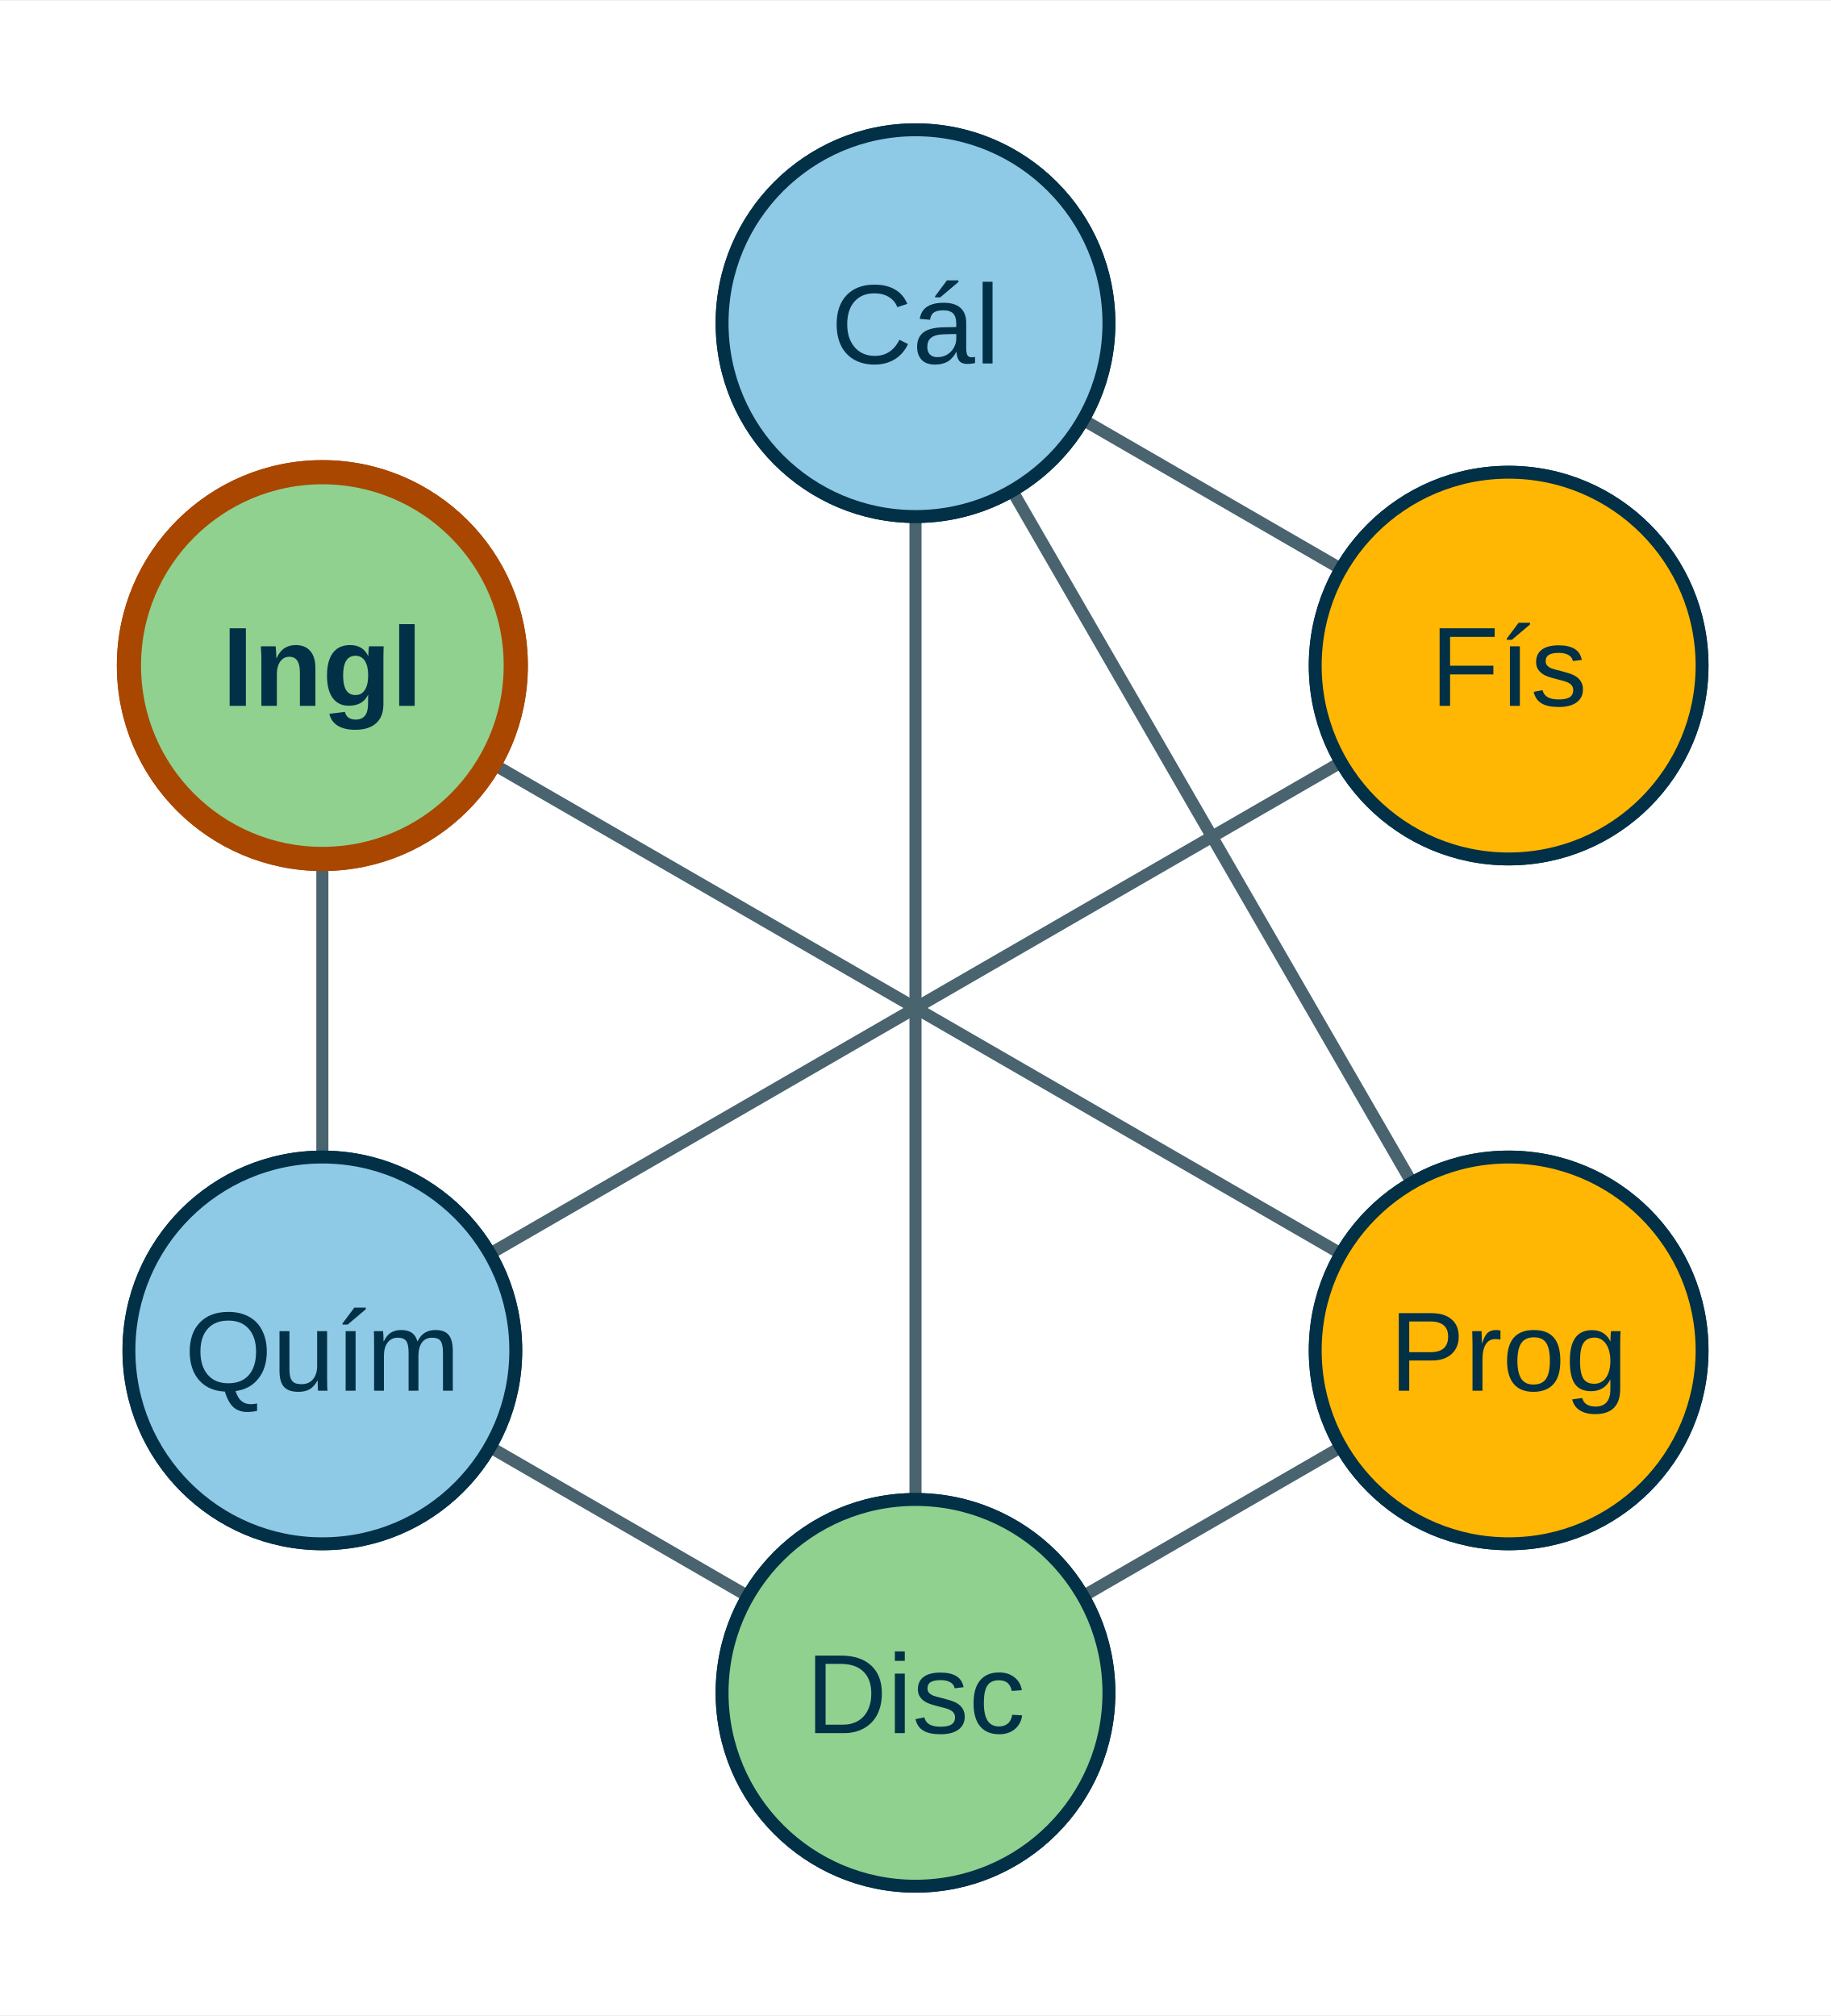
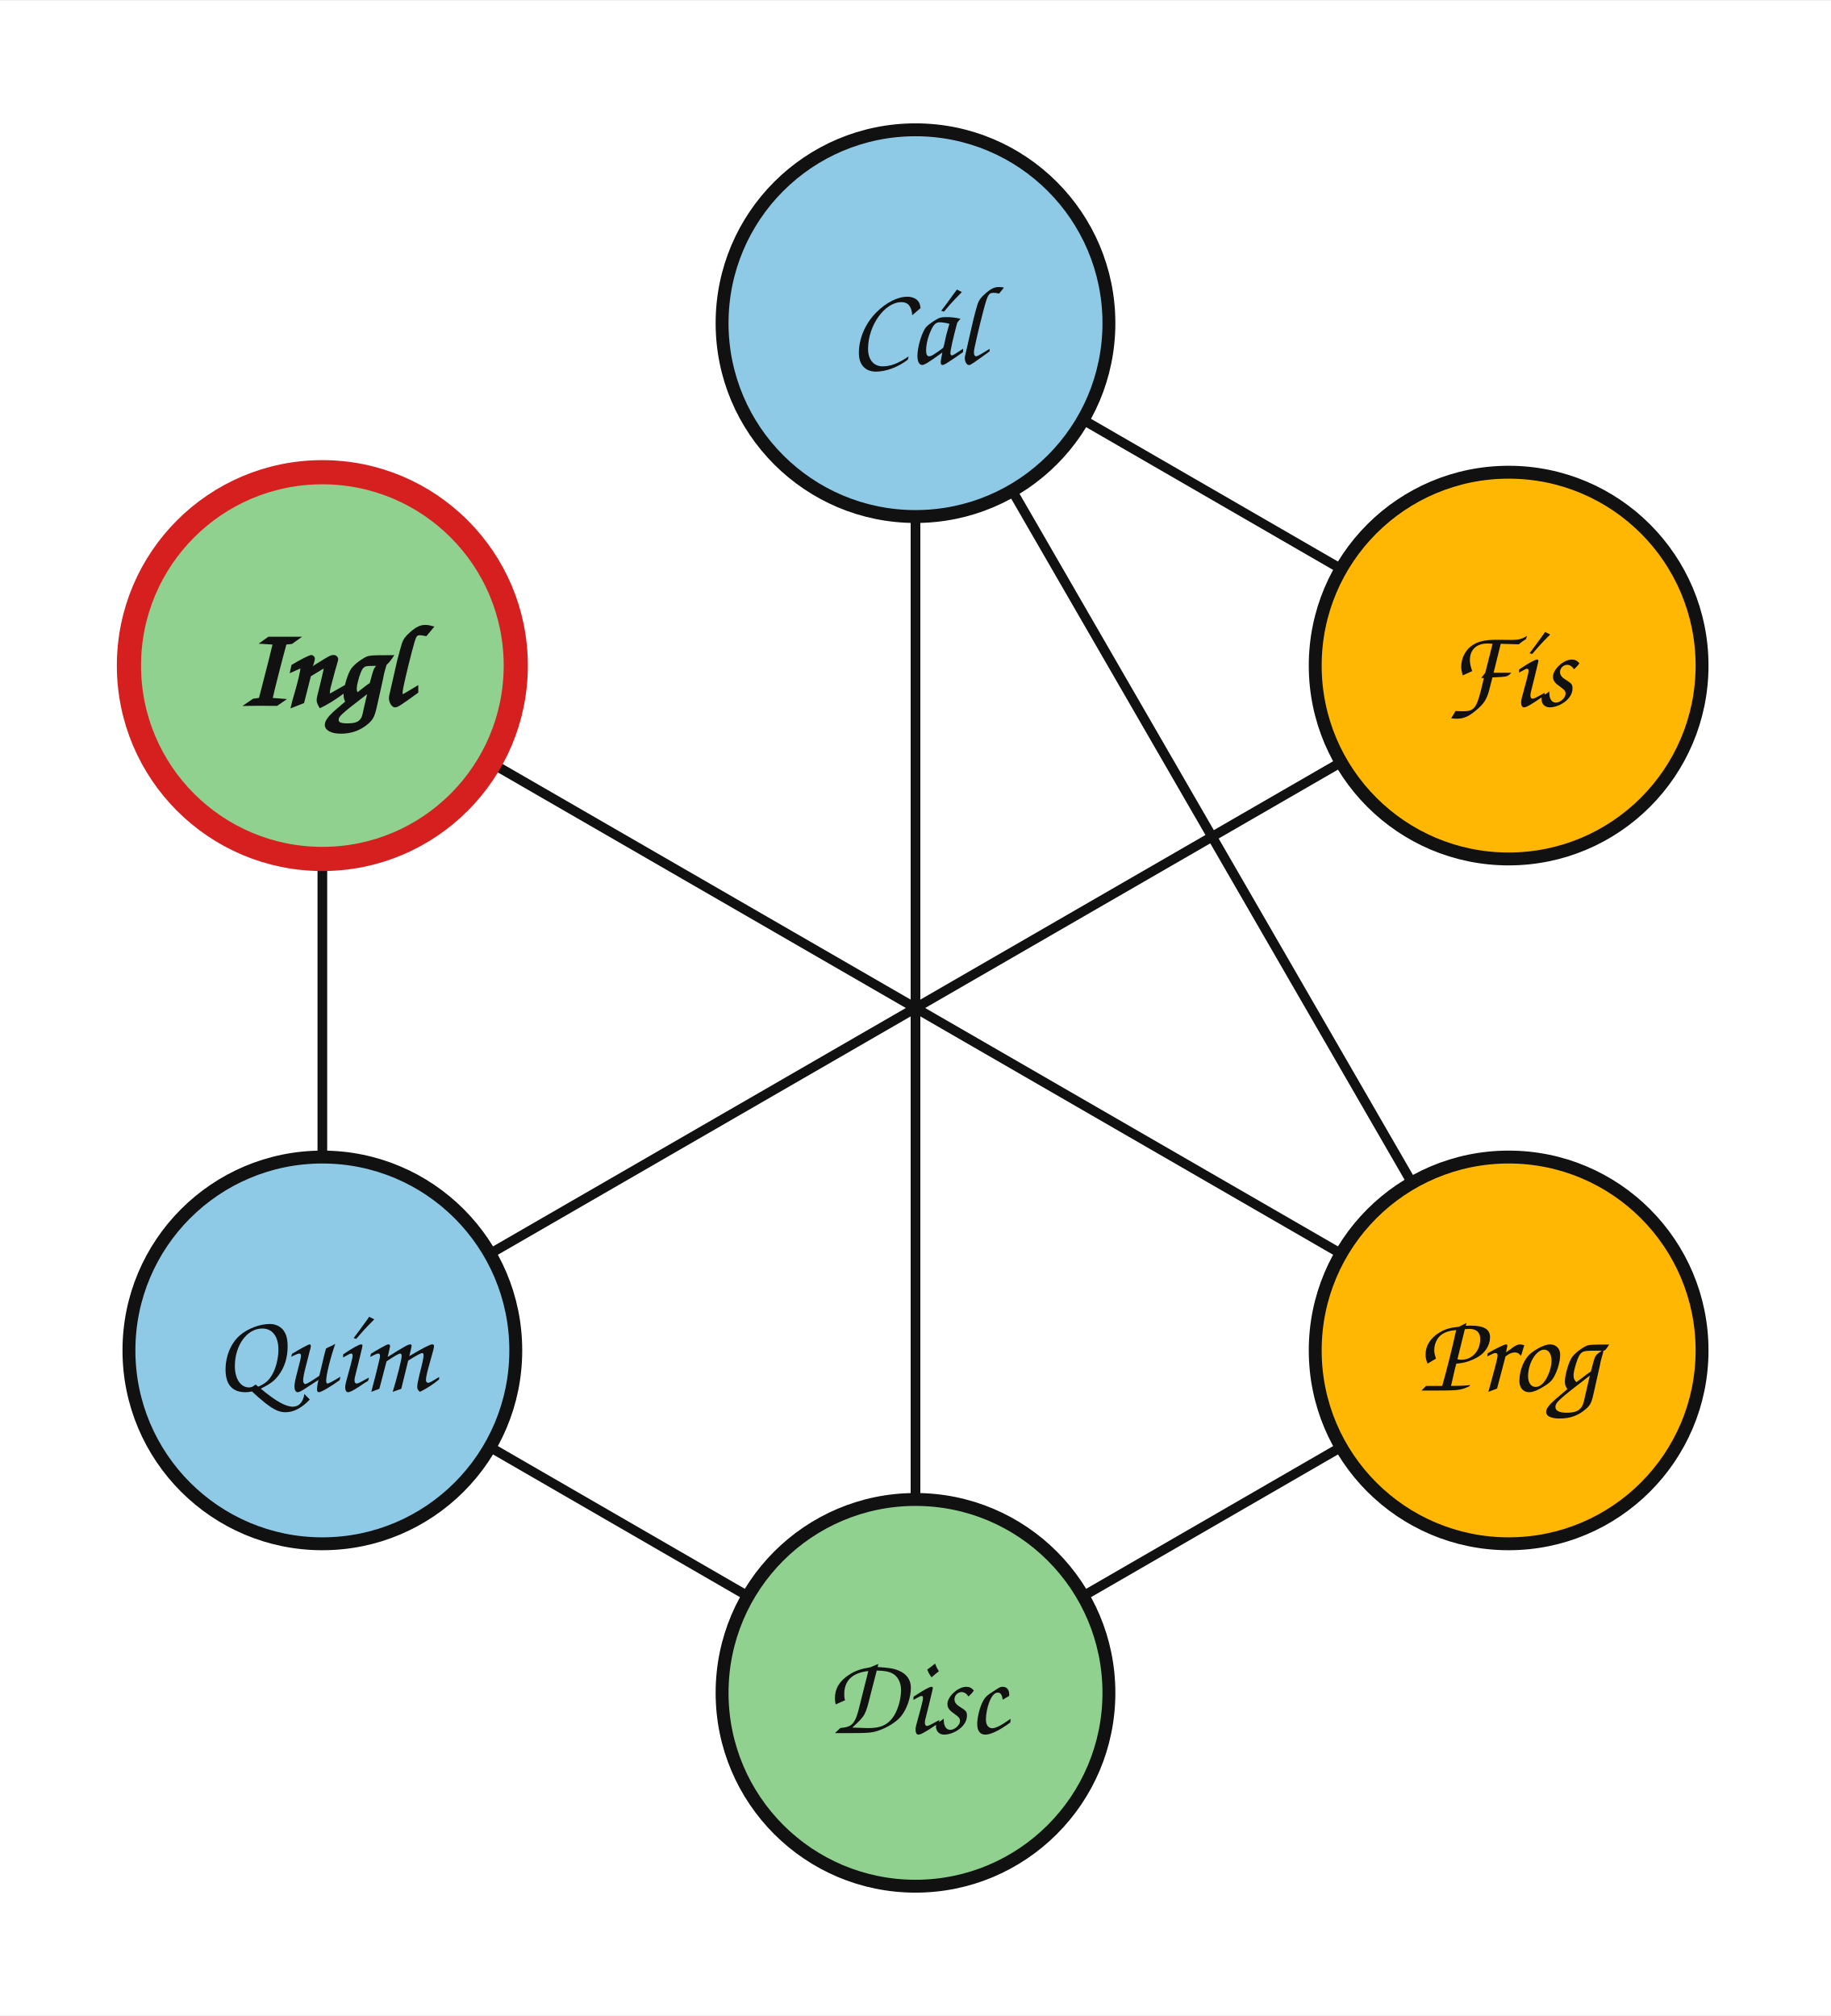
- <svg xmlns="http://www.w3.org/2000/svg" width="227" height="250" viewBox="-113.6 -125.0 227.2 250.0" font-family="Plus Jakarta Sans, Arial, sans-serif">
+ <svg xmlns="http://www.w3.org/2000/svg" width="227" height="250" viewBox="-113.6 -125.0 227.2 250.0" font-family="'Comic Sans MS', 'Comic Neue', 'Comic Relief', 'Chalkboard SE', cursive">
  <defs>
    <marker id="arr-plain" viewBox="0 0 10 10" refX="9" refY="5" markerWidth="11" markerHeight="11" markerUnits="userSpaceOnUse" orient="auto-start-reverse">
-       <path d="M0,0 L10,5 L0,10 z" fill="#49636f" />
+       <path d="M0,0 L10,5 L0,10 z" fill="#555555" />
    </marker>
    <marker id="arr-tree" viewBox="0 0 10 10" refX="9" refY="5" markerWidth="11" markerHeight="11" markerUnits="userSpaceOnUse" orient="auto-start-reverse">
-       <path d="M0,0 L10,5 L0,10 z" fill="#219ebc" />
+       <path d="M0,0 L10,5 L0,10 z" fill="#1f3c88" />
    </marker>
    <marker id="arr-new" viewBox="0 0 10 10" refX="9" refY="5" markerWidth="11" markerHeight="11" markerUnits="userSpaceOnUse" orient="auto-start-reverse">
-       <path d="M0,0 L10,5 L0,10 z" fill="#a94700" />
+       <path d="M0,0 L10,5 L0,10 z" fill="#d62020" />
    </marker>
    <marker id="arr-dim" viewBox="0 0 10 10" refX="9" refY="5" markerWidth="11" markerHeight="11" markerUnits="userSpaceOnUse" orient="auto-start-reverse">
-       <path d="M0,0 L10,5 L0,10 z" fill="#c9d3d8" />
+       <path d="M0,0 L10,5 L0,10 z" fill="#cfcfcf" />
    </marker>
    <marker id="arr-cand" viewBox="0 0 10 10" refX="9" refY="5" markerWidth="11" markerHeight="11" markerUnits="userSpaceOnUse" orient="auto-start-reverse">
-       <path d="M0,0 L10,5 L0,10 z" fill="#fb8500" />
+       <path d="M0,0 L10,5 L0,10 z" fill="#e08a00" />
    </marker>
    <marker id="arr-reject" viewBox="0 0 10 10" refX="9" refY="5" markerWidth="11" markerHeight="11" markerUnits="userSpaceOnUse" orient="auto-start-reverse">
-       <path d="M0,0 L10,5 L0,10 z" fill="#c0392b" />
+       <path d="M0,0 L10,5 L0,10 z" fill="#d62020" />
    </marker>
    <marker id="arr-back" viewBox="0 0 10 10" refX="9" refY="5" markerWidth="11" markerHeight="11" markerUnits="userSpaceOnUse" orient="auto-start-reverse">
-       <path d="M0,0 L10,5 L0,10 z" fill="#49636f" />
+       <path d="M0,0 L10,5 L0,10 z" fill="#555555" />
    </marker>
    <marker id="arr-ghost" viewBox="0 0 10 10" refX="9" refY="5" markerWidth="11" markerHeight="11" markerUnits="userSpaceOnUse" orient="auto-start-reverse">
-       <path d="M0,0 L10,5 L0,10 z" fill="#c9d3d8" />
+       <path d="M0,0 L10,5 L0,10 z" fill="#cfcfcf" />
    </marker>
  </defs>
  <rect x="-113.6" y="-125.0" width="227.2" height="250.0" fill="#ffffff" />
-   <line x1="20.8" y1="-73.0" x2="52.8" y2="-54.5" stroke="#49636f" stroke-width="1.5" />
-   <line x1="12.0" y1="-64.2" x2="61.6" y2="21.7" stroke="#49636f" stroke-width="1.5" />
-   <line x1="0.0" y1="-61.0" x2="0.0" y2="61.0" stroke="#49636f" stroke-width="1.5" />
-   <line x1="52.8" y1="-30.5" x2="-52.8" y2="30.5" stroke="#49636f" stroke-width="1.5" />
-   <line x1="52.8" y1="54.5" x2="20.8" y2="73.0" stroke="#49636f" stroke-width="1.5" />
-   <line x1="52.8" y1="30.5" x2="-52.8" y2="-30.5" stroke="#49636f" stroke-width="1.5" />
-   <line x1="-20.8" y1="73.0" x2="-52.8" y2="54.5" stroke="#49636f" stroke-width="1.5" />
-   <line x1="-73.6" y1="18.5" x2="-73.6" y2="-18.5" stroke="#49636f" stroke-width="1.5" />
-   <circle cx="0.0" cy="-85.0" r="24" fill="#ffffff" stroke="#023047" stroke-width="1.6" />
-   <text x="0.0" y="-80.5" font-size="13" fill="#023047" text-anchor="middle">Cál</text>
-   <circle cx="73.6" cy="-42.5" r="24" fill="#ffffff" stroke="#023047" stroke-width="1.6" />
-   <text x="73.6" y="-37.9" font-size="13" fill="#023047" text-anchor="middle">Fís</text>
-   <circle cx="73.6" cy="42.5" r="24" fill="#ffffff" stroke="#023047" stroke-width="1.6" />
-   <text x="73.6" y="46.3" font-size="11" fill="#023047" text-anchor="middle">Prog</text>
-   <circle cx="0.0" cy="85.0" r="24" fill="#ffffff" stroke="#023047" stroke-width="1.6" />
-   <text x="0.0" y="88.8" font-size="11" fill="#023047" text-anchor="middle">Disc</text>
-   <circle cx="-73.6" cy="42.5" r="24" fill="#ffffff" stroke="#023047" stroke-width="1.6" />
-   <text x="-73.6" y="46.3" font-size="11" fill="#023047" text-anchor="middle">Quím</text>
-   <circle cx="-73.6" cy="-42.5" r="24" fill="#ffe8c2" stroke="#a94700" stroke-width="3.0" />
-   <text x="-73.6" y="-38.7" font-size="11" fill="#023047" text-anchor="middle" font-weight="bold">Ingl</text>
-   <circle cx="0.0" cy="-85.0" r="24" fill="#8ecae6" stroke="#023047" stroke-width="1.6" />
-   <text x="0.0" y="-80.0" font-size="14" fill="#023047" text-anchor="middle">Cál</text>
-   <circle cx="73.6" cy="42.5" r="24" fill="#ffb703" stroke="#023047" stroke-width="1.6" />
-   <text x="73.6" y="47.5" font-size="14" fill="#023047" text-anchor="middle">Prog</text>
-   <circle cx="0.0" cy="85.0" r="24" fill="#90d18f" stroke="#023047" stroke-width="1.6" />
-   <text x="0.0" y="90.0" font-size="14" fill="#023047" text-anchor="middle">Disc</text>
-   <circle cx="-73.6" cy="42.5" r="24" fill="#8ecae6" stroke="#023047" stroke-width="1.6" />
-   <text x="-73.6" y="47.5" font-size="14" fill="#023047" text-anchor="middle">Quím</text>
-   <circle cx="73.6" cy="-42.5" r="24" fill="#ffb703" stroke="#023047" stroke-width="1.6" />
-   <text x="73.6" y="-37.5" font-size="14" fill="#023047" text-anchor="middle">Fís</text>
-   <circle cx="-73.6" cy="-42.5" r="24" fill="#90d18f" stroke="#a94700" stroke-width="3.0" />
-   <text x="-73.6" y="-37.5" font-size="14" fill="#023047" text-anchor="middle" font-weight="bold">Ingl</text>
+   <line x1="20.8" y1="-73.0" x2="52.8" y2="-54.5" stroke="#111111" stroke-width="1.2" />
+   <line x1="12.0" y1="-64.2" x2="61.6" y2="21.7" stroke="#111111" stroke-width="1.2" />
+   <line x1="0.0" y1="-61.0" x2="0.0" y2="61.0" stroke="#111111" stroke-width="1.2" />
+   <line x1="52.8" y1="-30.5" x2="-52.8" y2="30.5" stroke="#111111" stroke-width="1.2" />
+   <line x1="52.8" y1="54.5" x2="20.8" y2="73.0" stroke="#111111" stroke-width="1.2" />
+   <line x1="52.8" y1="30.5" x2="-52.8" y2="-30.5" stroke="#111111" stroke-width="1.2" />
+   <line x1="-20.8" y1="73.0" x2="-52.8" y2="54.5" stroke="#111111" stroke-width="1.2" />
+   <line x1="-73.6" y1="18.5" x2="-73.6" y2="-18.5" stroke="#111111" stroke-width="1.2" />
+   <circle cx="0.0" cy="-85.0" r="24" fill="#ffffff" stroke="#111111" stroke-width="1.3" />
+   <text x="0.0" y="-80.5" font-size="13" fill="#111111" text-anchor="middle">Cál</text>
+   <circle cx="73.6" cy="-42.5" r="24" fill="#ffffff" stroke="#111111" stroke-width="1.3" />
+   <text x="73.6" y="-37.9" font-size="13" fill="#111111" text-anchor="middle">Fís</text>
+   <circle cx="73.6" cy="42.5" r="24" fill="#ffffff" stroke="#111111" stroke-width="1.3" />
+   <text x="73.6" y="46.3" font-size="11" fill="#111111" text-anchor="middle">Prog</text>
+   <circle cx="0.0" cy="85.0" r="24" fill="#ffffff" stroke="#111111" stroke-width="1.3" />
+   <text x="0.0" y="88.8" font-size="11" fill="#111111" text-anchor="middle">Disc</text>
+   <circle cx="-73.6" cy="42.5" r="24" fill="#ffffff" stroke="#111111" stroke-width="1.3" />
+   <text x="-73.6" y="46.3" font-size="11" fill="#111111" text-anchor="middle">Quím</text>
+   <circle cx="-73.6" cy="-42.5" r="24" fill="#fff2b3" stroke="#d62020" stroke-width="2.4" />
+   <text x="-73.6" y="-38.7" font-size="11" fill="#111111" text-anchor="middle" font-weight="bold">Ingl</text>
+   <circle cx="0.0" cy="-85.0" r="24" fill="#8ecae6" stroke="#111111" stroke-width="1.6" />
+   <text x="0.0" y="-80.0" font-size="14" fill="#111111" text-anchor="middle">Cál</text>
+   <circle cx="73.6" cy="42.5" r="24" fill="#ffb703" stroke="#111111" stroke-width="1.6" />
+   <text x="73.6" y="47.5" font-size="14" fill="#111111" text-anchor="middle">Prog</text>
+   <circle cx="0.0" cy="85.0" r="24" fill="#90d18f" stroke="#111111" stroke-width="1.6" />
+   <text x="0.0" y="90.0" font-size="14" fill="#111111" text-anchor="middle">Disc</text>
+   <circle cx="-73.6" cy="42.5" r="24" fill="#8ecae6" stroke="#111111" stroke-width="1.6" />
+   <text x="-73.6" y="47.5" font-size="14" fill="#111111" text-anchor="middle">Quím</text>
+   <circle cx="73.6" cy="-42.5" r="24" fill="#ffb703" stroke="#111111" stroke-width="1.6" />
+   <text x="73.6" y="-37.5" font-size="14" fill="#111111" text-anchor="middle">Fís</text>
+   <circle cx="-73.6" cy="-42.5" r="24" fill="#90d18f" stroke="#d62020" stroke-width="3.0" />
+   <text x="-73.6" y="-37.5" font-size="14" fill="#111111" text-anchor="middle" font-weight="bold">Ingl</text>
</svg>
